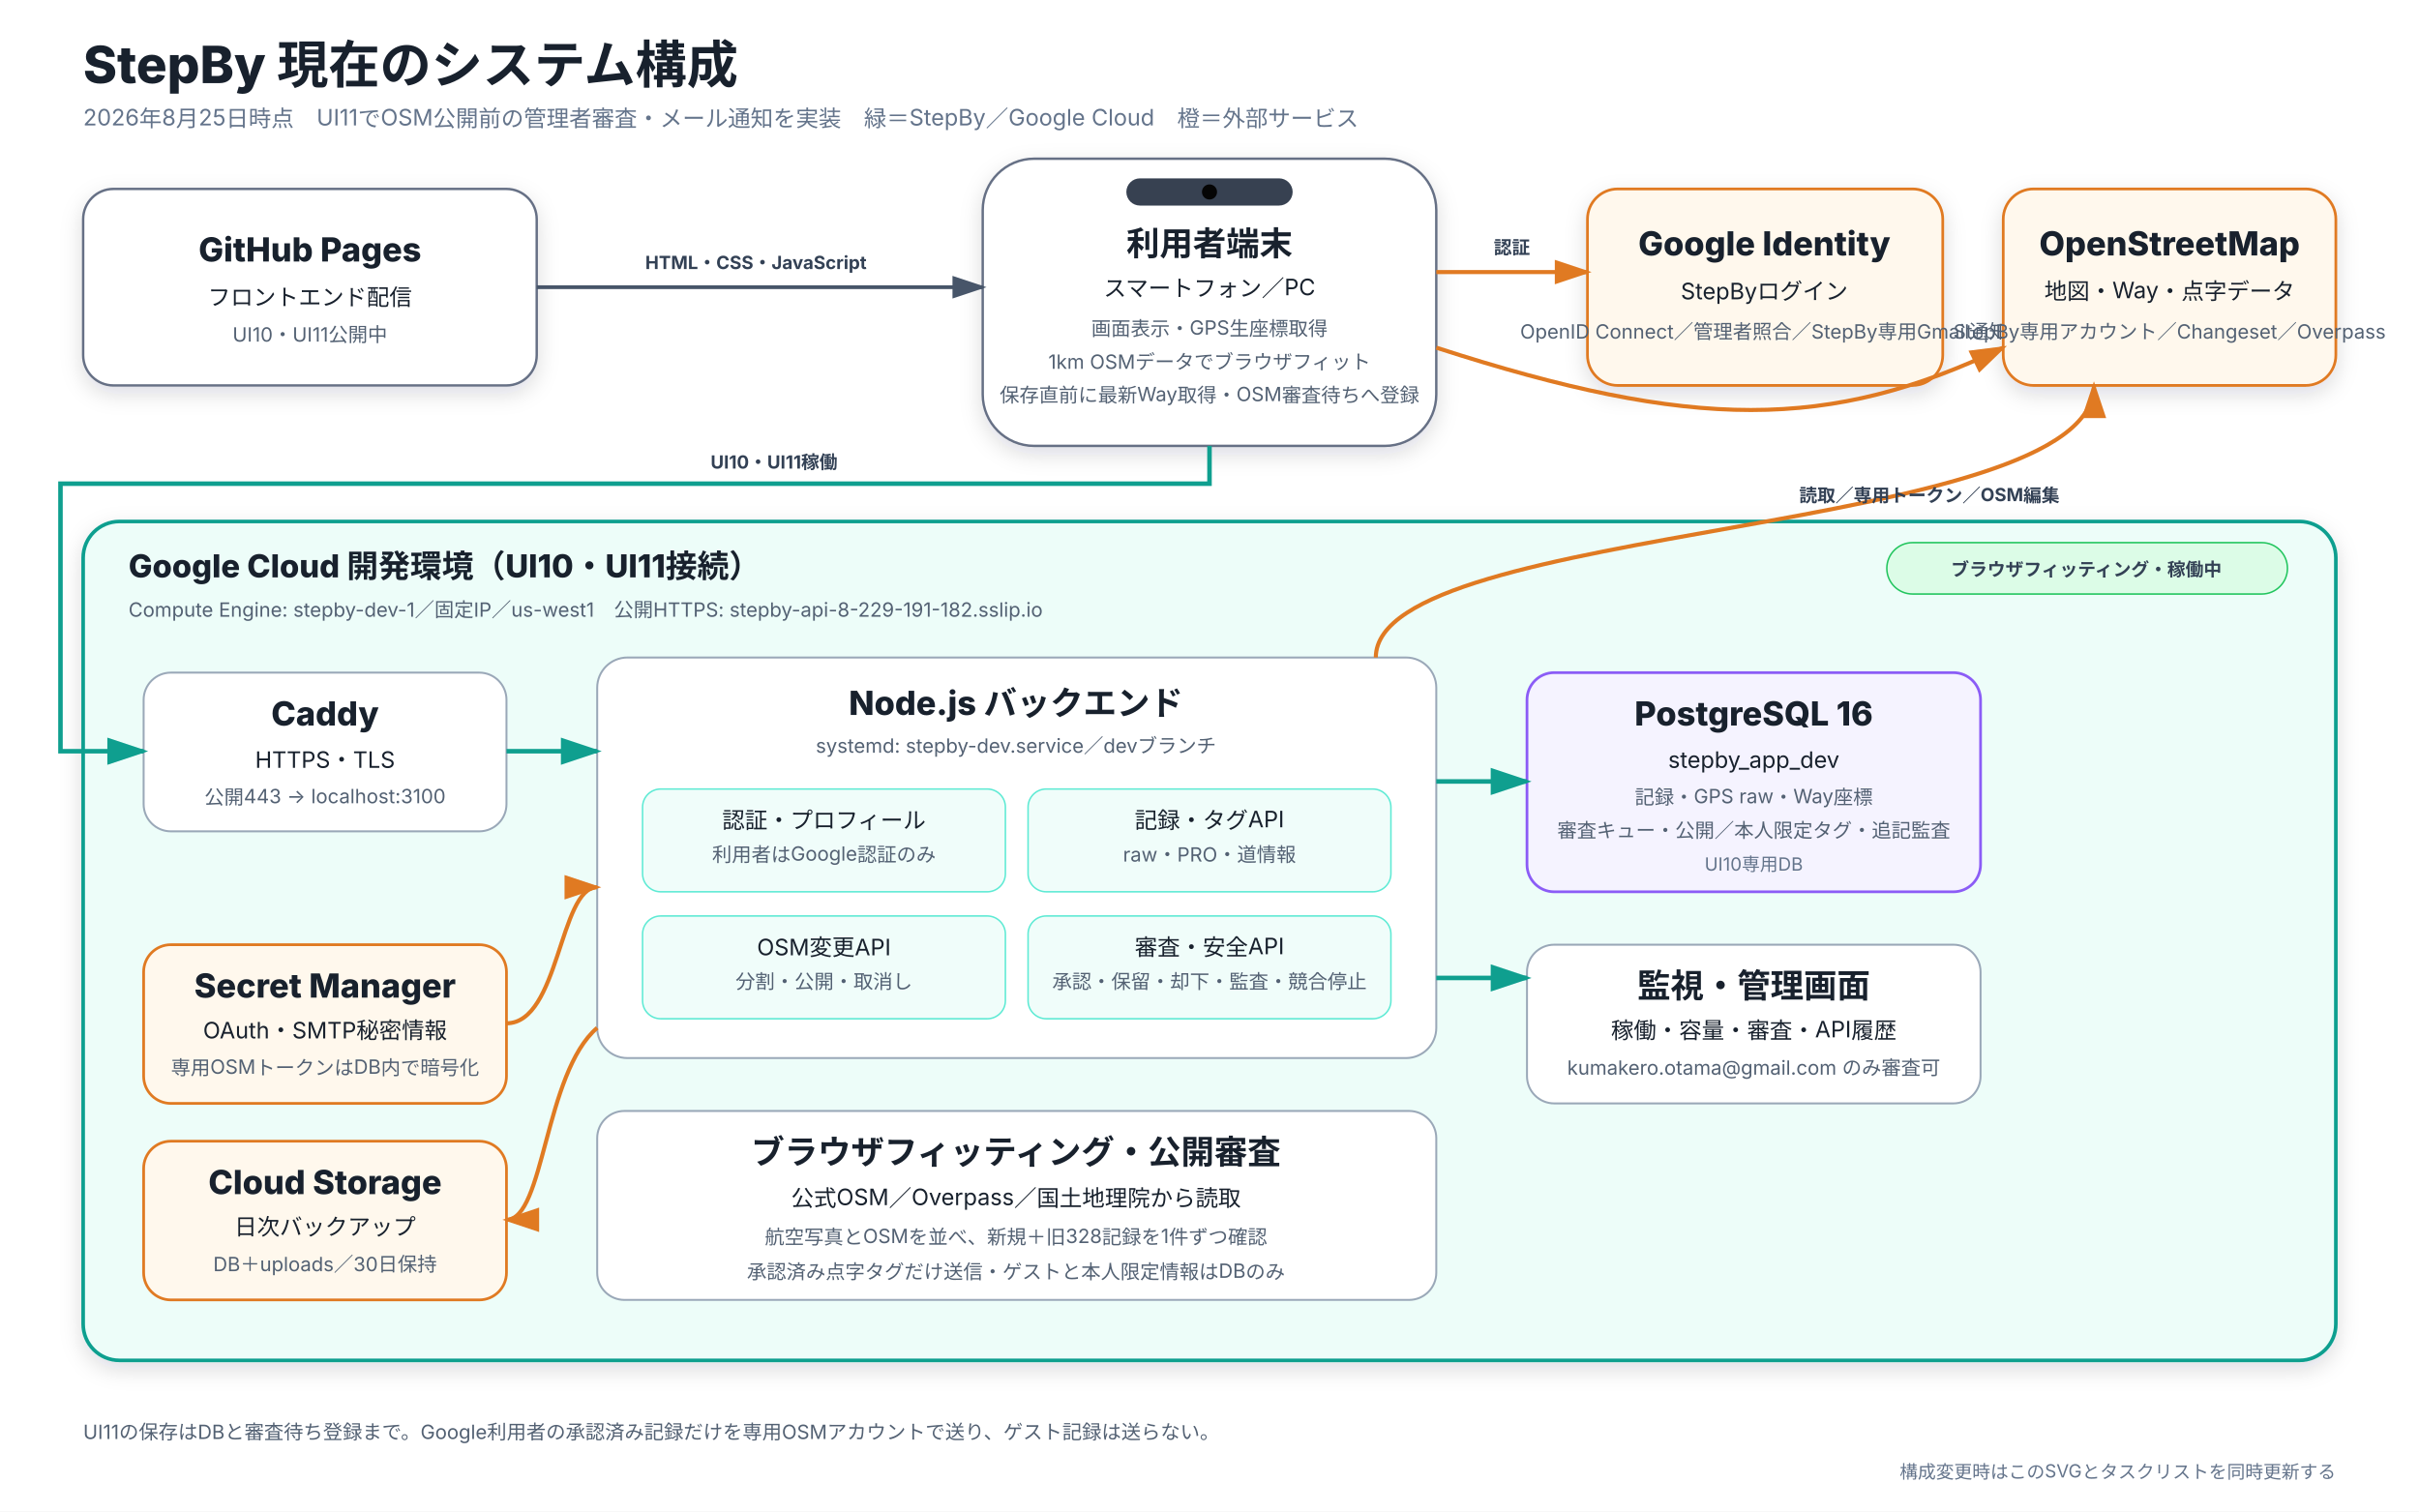
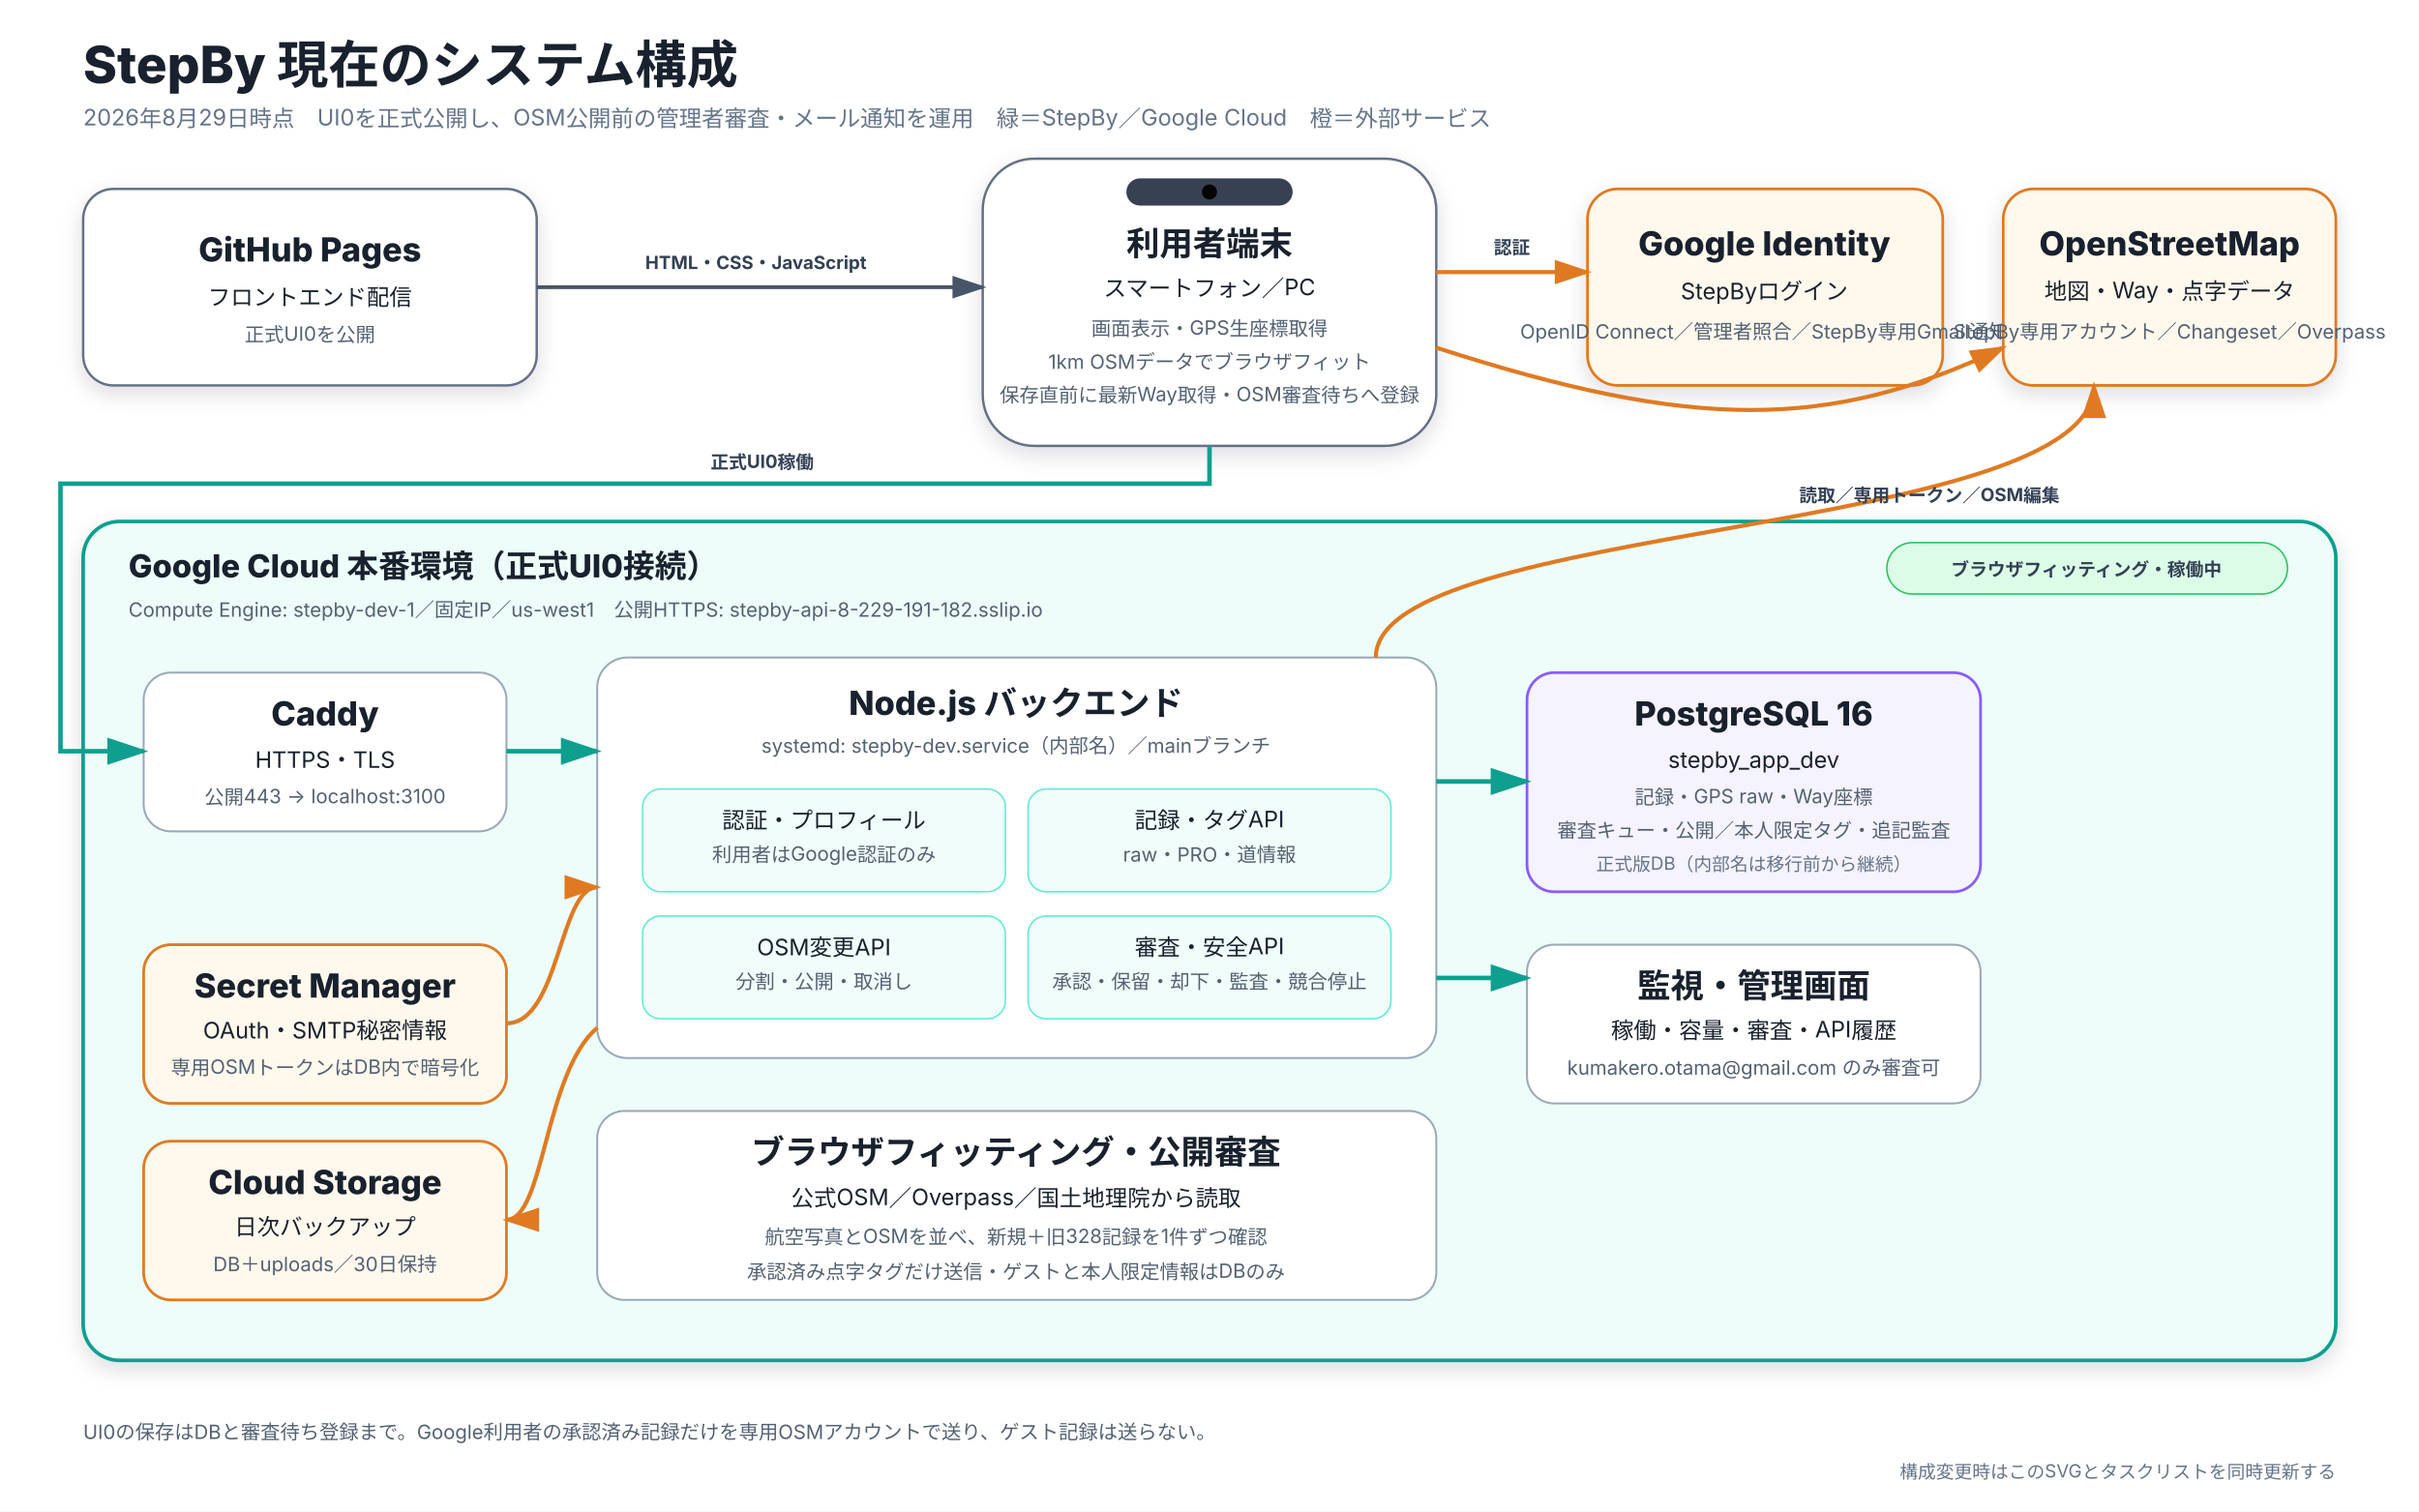
<svg xmlns="http://www.w3.org/2000/svg" width="1600" height="1000" viewBox="0 0 1600 1000" role="img" aria-labelledby="title desc">
  <defs>
    <filter id="shadow" x="-20%" y="-20%" width="140%" height="150%">
      <feDropShadow dx="0" dy="5" stdDeviation="7" flood-color="#0f172a" flood-opacity=".14" />
    </filter>
    <marker id="arrow" markerWidth="10" markerHeight="10" refX="8" refY="3" orient="auto">
      <path d="M0 0v6l9-3z" fill="#475569" />
    </marker>
    <marker id="arrowGreen" markerWidth="10" markerHeight="10" refX="8" refY="3" orient="auto">
      <path d="M0 0v6l9-3z" fill="#0f9f8f" />
    </marker>
    <marker id="arrowOrange" markerWidth="10" markerHeight="10" refX="8" refY="3" orient="auto">
      <path d="M0 0v6l9-3z" fill="#e07a22" />
    </marker>
    <style>
      text{font-family:-apple-system,BlinkMacSystemFont,"Segoe UI","Noto Sans JP",sans-serif;fill:#18212d}
      .title{font-size:34px;font-weight:800}.subtitle{font-size:15px;fill:#64748b}.section{font-size:21px;font-weight:800}.boxTitle{font-size:22px;font-weight:800}.body{font-size:15px}.small{font-size:13px;fill:#536173}.tiny{font-size:12px;fill:#64748b}.label{font-size:12px;font-weight:700;fill:#334155}
      .card{fill:#fff;stroke:#667085;stroke-width:1.6}.cloud{fill:#edfdf9;stroke:#0f9f8f;stroke-width:2.4}.external{fill:#fff8ed;stroke:#e07a22;stroke-width:1.8}.db{fill:#f5f3ff;stroke:#8b5cf6;stroke-width:1.8}.inner{fill:#fff;stroke:#9aa8b8;stroke-width:1.3}.line{fill:none;stroke:#475569;stroke-width:2.5;marker-end:url(#arrow)}.lineGreen{fill:none;stroke:#0f9f8f;stroke-width:3;marker-end:url(#arrowGreen)}.lineOrange{fill:none;stroke:#e07a22;stroke-width:2.7;marker-end:url(#arrowOrange)}.pill{fill:#dcfce7;stroke:#22c55e}
    </style>
  </defs>
  <rect width="1600" height="1000" fill="#fff" />
  <text x="55" y="55" class="title">StepBy 現在のシステム構成</text>
-   <text x="55" y="83" class="subtitle">2026年8月25日時点　UI11でOSM公開前の管理者審査・メール通知を実装　緑＝StepBy／Google Cloud　橙＝外部サービス</text>
+   <text x="55" y="83" class="subtitle">2026年8月29日時点　UI0を正式公開し、OSM公開前の管理者審査・メール通知を運用　緑＝StepBy／Google Cloud　橙＝外部サービス</text>
  <rect x="55" y="125" width="300" height="130" rx="20" class="card" filter="url(#shadow)" />
  <text x="205" y="173" text-anchor="middle" class="boxTitle">GitHub Pages</text>
  <text x="205" y="202" text-anchor="middle" class="body">フロントエンド配信</text>
-   <text x="205" y="226" text-anchor="middle" class="small">UI10・UI11公開中</text>
+   <text x="205" y="226" text-anchor="middle" class="small">正式UI0を公開</text>
  <rect x="650" y="105" width="300" height="190" rx="34" class="card" filter="url(#shadow)" />
  <rect x="745" y="118" width="110" height="18" rx="9" fill="#374151" />
  <circle cx="800" cy="127" r="5" fill="#050505" />
  <text x="800" y="169" text-anchor="middle" class="boxTitle">利用者端末</text>
  <text x="800" y="196" text-anchor="middle" class="body">スマートフォン／PC</text>
  <text x="800" y="222" text-anchor="middle" class="small">画面表示・GPS生座標取得</text>
  <text x="800" y="244" text-anchor="middle" class="small">1km OSMデータでブラウザフィット</text>
  <text x="800" y="266" text-anchor="middle" class="small">保存直前に最新Way取得・OSM審査待ちへ登録</text>
  <rect x="1050" y="125" width="235" height="130" rx="20" class="external" filter="url(#shadow)" />
  <text x="1167" y="169" text-anchor="middle" class="boxTitle">Google Identity</text>
  <text x="1167" y="198" text-anchor="middle" class="body">StepByログイン</text>
  <text x="1167" y="224" text-anchor="middle" class="small">OpenID Connect／管理者照合／StepBy専用Gmail通知</text>
  <rect x="1325" y="125" width="220" height="130" rx="20" class="external" filter="url(#shadow)" />
  <text x="1435" y="169" text-anchor="middle" class="boxTitle">OpenStreetMap</text>
  <text x="1435" y="198" text-anchor="middle" class="body">地図・Way・点字データ</text>
  <text x="1435" y="224" text-anchor="middle" class="small">StepBy専用アカウント／Changeset／Overpass</text>
  <path d="M355 190H650" class="line" />
  <path d="M950 180h100" class="lineOrange" />
  <path d="M950 230c170 55 260 55 375 0" class="lineOrange" />
  <text x="500" y="178" text-anchor="middle" class="label">HTML・CSS・JavaScript</text>
  <text x="1000" y="168" text-anchor="middle" class="label">認証</text>
  <rect x="55" y="345" width="1490" height="555" rx="24" class="cloud" filter="url(#shadow)" />
-   <text x="85" y="382" class="section">Google Cloud 開発環境（UI10・UI11接続）</text>
+   <text x="85" y="382" class="section">Google Cloud 本番環境（正式UI0接続）</text>
  <rect x="1248" y="359" width="265" height="34" rx="17" class="pill" />
  <text x="1380" y="381" text-anchor="middle" class="label">ブラウザフィッティング・稼働中</text>
  <text x="85" y="408" class="small">Compute Engine: stepby-dev-1／固定IP／us-west1　公開HTTPS: stepby-api-8-229-191-182.sslip.io</text>
  <rect x="95" y="445" width="240" height="105" rx="18" class="inner" />
  <text x="215" y="480" text-anchor="middle" class="boxTitle">Caddy</text>
  <text x="215" y="508" text-anchor="middle" class="body">HTTPS・TLS</text>
  <text x="215" y="532" text-anchor="middle" class="small">公開443 → localhost:3100</text>
  <rect x="395" y="435" width="555" height="265" rx="20" class="inner" />
  <text x="672" y="473" text-anchor="middle" class="boxTitle">Node.js バックエンド</text>
-   <text x="672" y="498" text-anchor="middle" class="small">systemd: stepby-dev.service／devブランチ</text>
+   <text x="672" y="498" text-anchor="middle" class="small">systemd: stepby-dev.service（内部名）／mainブランチ</text>
  <rect x="425" y="522" width="240" height="68" rx="12" fill="#f0fdfa" stroke="#5eead4" />
  <text x="545" y="548" text-anchor="middle" class="body">認証・プロフィール</text>
  <text x="545" y="570" text-anchor="middle" class="small">利用者はGoogle認証のみ</text>
  <rect x="680" y="522" width="240" height="68" rx="12" fill="#f0fdfa" stroke="#5eead4" />
  <text x="800" y="548" text-anchor="middle" class="body">記録・タグAPI</text>
  <text x="800" y="570" text-anchor="middle" class="small">raw・PRO・道情報</text>
  <rect x="425" y="606" width="240" height="68" rx="12" fill="#f0fdfa" stroke="#5eead4" />
  <text x="545" y="632" text-anchor="middle" class="body">OSM変更API</text>
  <text x="545" y="654" text-anchor="middle" class="small">分割・公開・取消し</text>
  <rect x="680" y="606" width="240" height="68" rx="12" fill="#f0fdfa" stroke="#5eead4" />
  <text x="800" y="632" text-anchor="middle" class="body">審査・安全API</text>
  <text x="800" y="654" text-anchor="middle" class="small">承認・保留・却下・監査・競合停止</text>
  <rect x="1010" y="445" width="300" height="145" rx="18" class="db" />
  <text x="1160" y="480" text-anchor="middle" class="boxTitle">PostgreSQL 16</text>
  <text x="1160" y="508" text-anchor="middle" class="body">stepby_app_dev</text>
  <text x="1160" y="532" text-anchor="middle" class="small">記録・GPS raw・Way座標</text>
  <text x="1160" y="554" text-anchor="middle" class="small">審査キュー・公開／本人限定タグ・追記監査</text>
-   <text x="1160" y="576" text-anchor="middle" class="tiny">UI10専用DB</text>
+   <text x="1160" y="576" text-anchor="middle" class="tiny">正式版DB（内部名は移行前から継続）</text>
  <rect x="95" y="625" width="240" height="105" rx="18" class="external" />
  <text x="215" y="660" text-anchor="middle" class="boxTitle">Secret Manager</text>
  <text x="215" y="687" text-anchor="middle" class="body">OAuth・SMTP秘密情報</text>
  <text x="215" y="711" text-anchor="middle" class="small">専用OSMトークンはDB内で暗号化</text>
  <rect x="95" y="755" width="240" height="105" rx="18" class="external" />
  <text x="215" y="790" text-anchor="middle" class="boxTitle">Cloud Storage</text>
  <text x="215" y="817" text-anchor="middle" class="body">日次バックアップ</text>
  <text x="215" y="841" text-anchor="middle" class="small">DB＋uploads／30日保持</text>
  <rect x="395" y="735" width="555" height="125" rx="18" class="inner" />
  <text x="672" y="770" text-anchor="middle" class="boxTitle">ブラウザフィッティング・公開審査</text>
  <text x="672" y="798" text-anchor="middle" class="body">公式OSM／Overpass／国土地理院から読取</text>
  <text x="672" y="823" text-anchor="middle" class="small">航空写真とOSMを並べ、新規＋旧328記録を1件ずつ確認</text>
  <text x="672" y="846" text-anchor="middle" class="small">承認済み点字タグだけ送信・ゲストと本人限定情報はDBのみ</text>
  <rect x="1010" y="625" width="300" height="105" rx="18" class="inner" />
  <text x="1160" y="660" text-anchor="middle" class="boxTitle">監視・管理画面</text>
  <text x="1160" y="687" text-anchor="middle" class="body">稼働・容量・審査・API履歴</text>
  <text x="1160" y="711" text-anchor="middle" class="small">kumakero.otama@gmail.com のみ審査可</text>
  <path d="M335 497h60" class="lineGreen" />
  <path d="M950 517h60" class="lineGreen" />
  <path d="M335 677c35 0 35-90 60-90" class="lineOrange" />
  <path d="M395 680c-35 30-35 127-60 127" class="lineOrange" />
  <path d="M950 647h60" class="lineGreen" />
  <path d="M800 295v25H40v177h55" class="lineGreen" />
-   <text x="470" y="310" class="label">UI10・UI11稼働</text>
+   <text x="470" y="310" class="label">正式UI0稼働</text>
  <path d="M910 435c0-90 475-80 475-180" class="lineOrange" />
  <text x="1190" y="332" class="label">読取／専用トークン／OSM編集</text>
-   <text x="55" y="952" class="small">UI11の保存はDBと審査待ち登録まで。Google利用者の承認済み記録だけを専用OSMアカウントで送り、ゲスト記録は送らない。</text>
+   <text x="55" y="952" class="small">UI0の保存はDBと審査待ち登録まで。Google利用者の承認済み記録だけを専用OSMアカウントで送り、ゲスト記録は送らない。</text>
  <text x="1545" y="978" text-anchor="end" class="tiny">構成変更時はこのSVGとタスクリストを同時更新する</text>
</svg>
